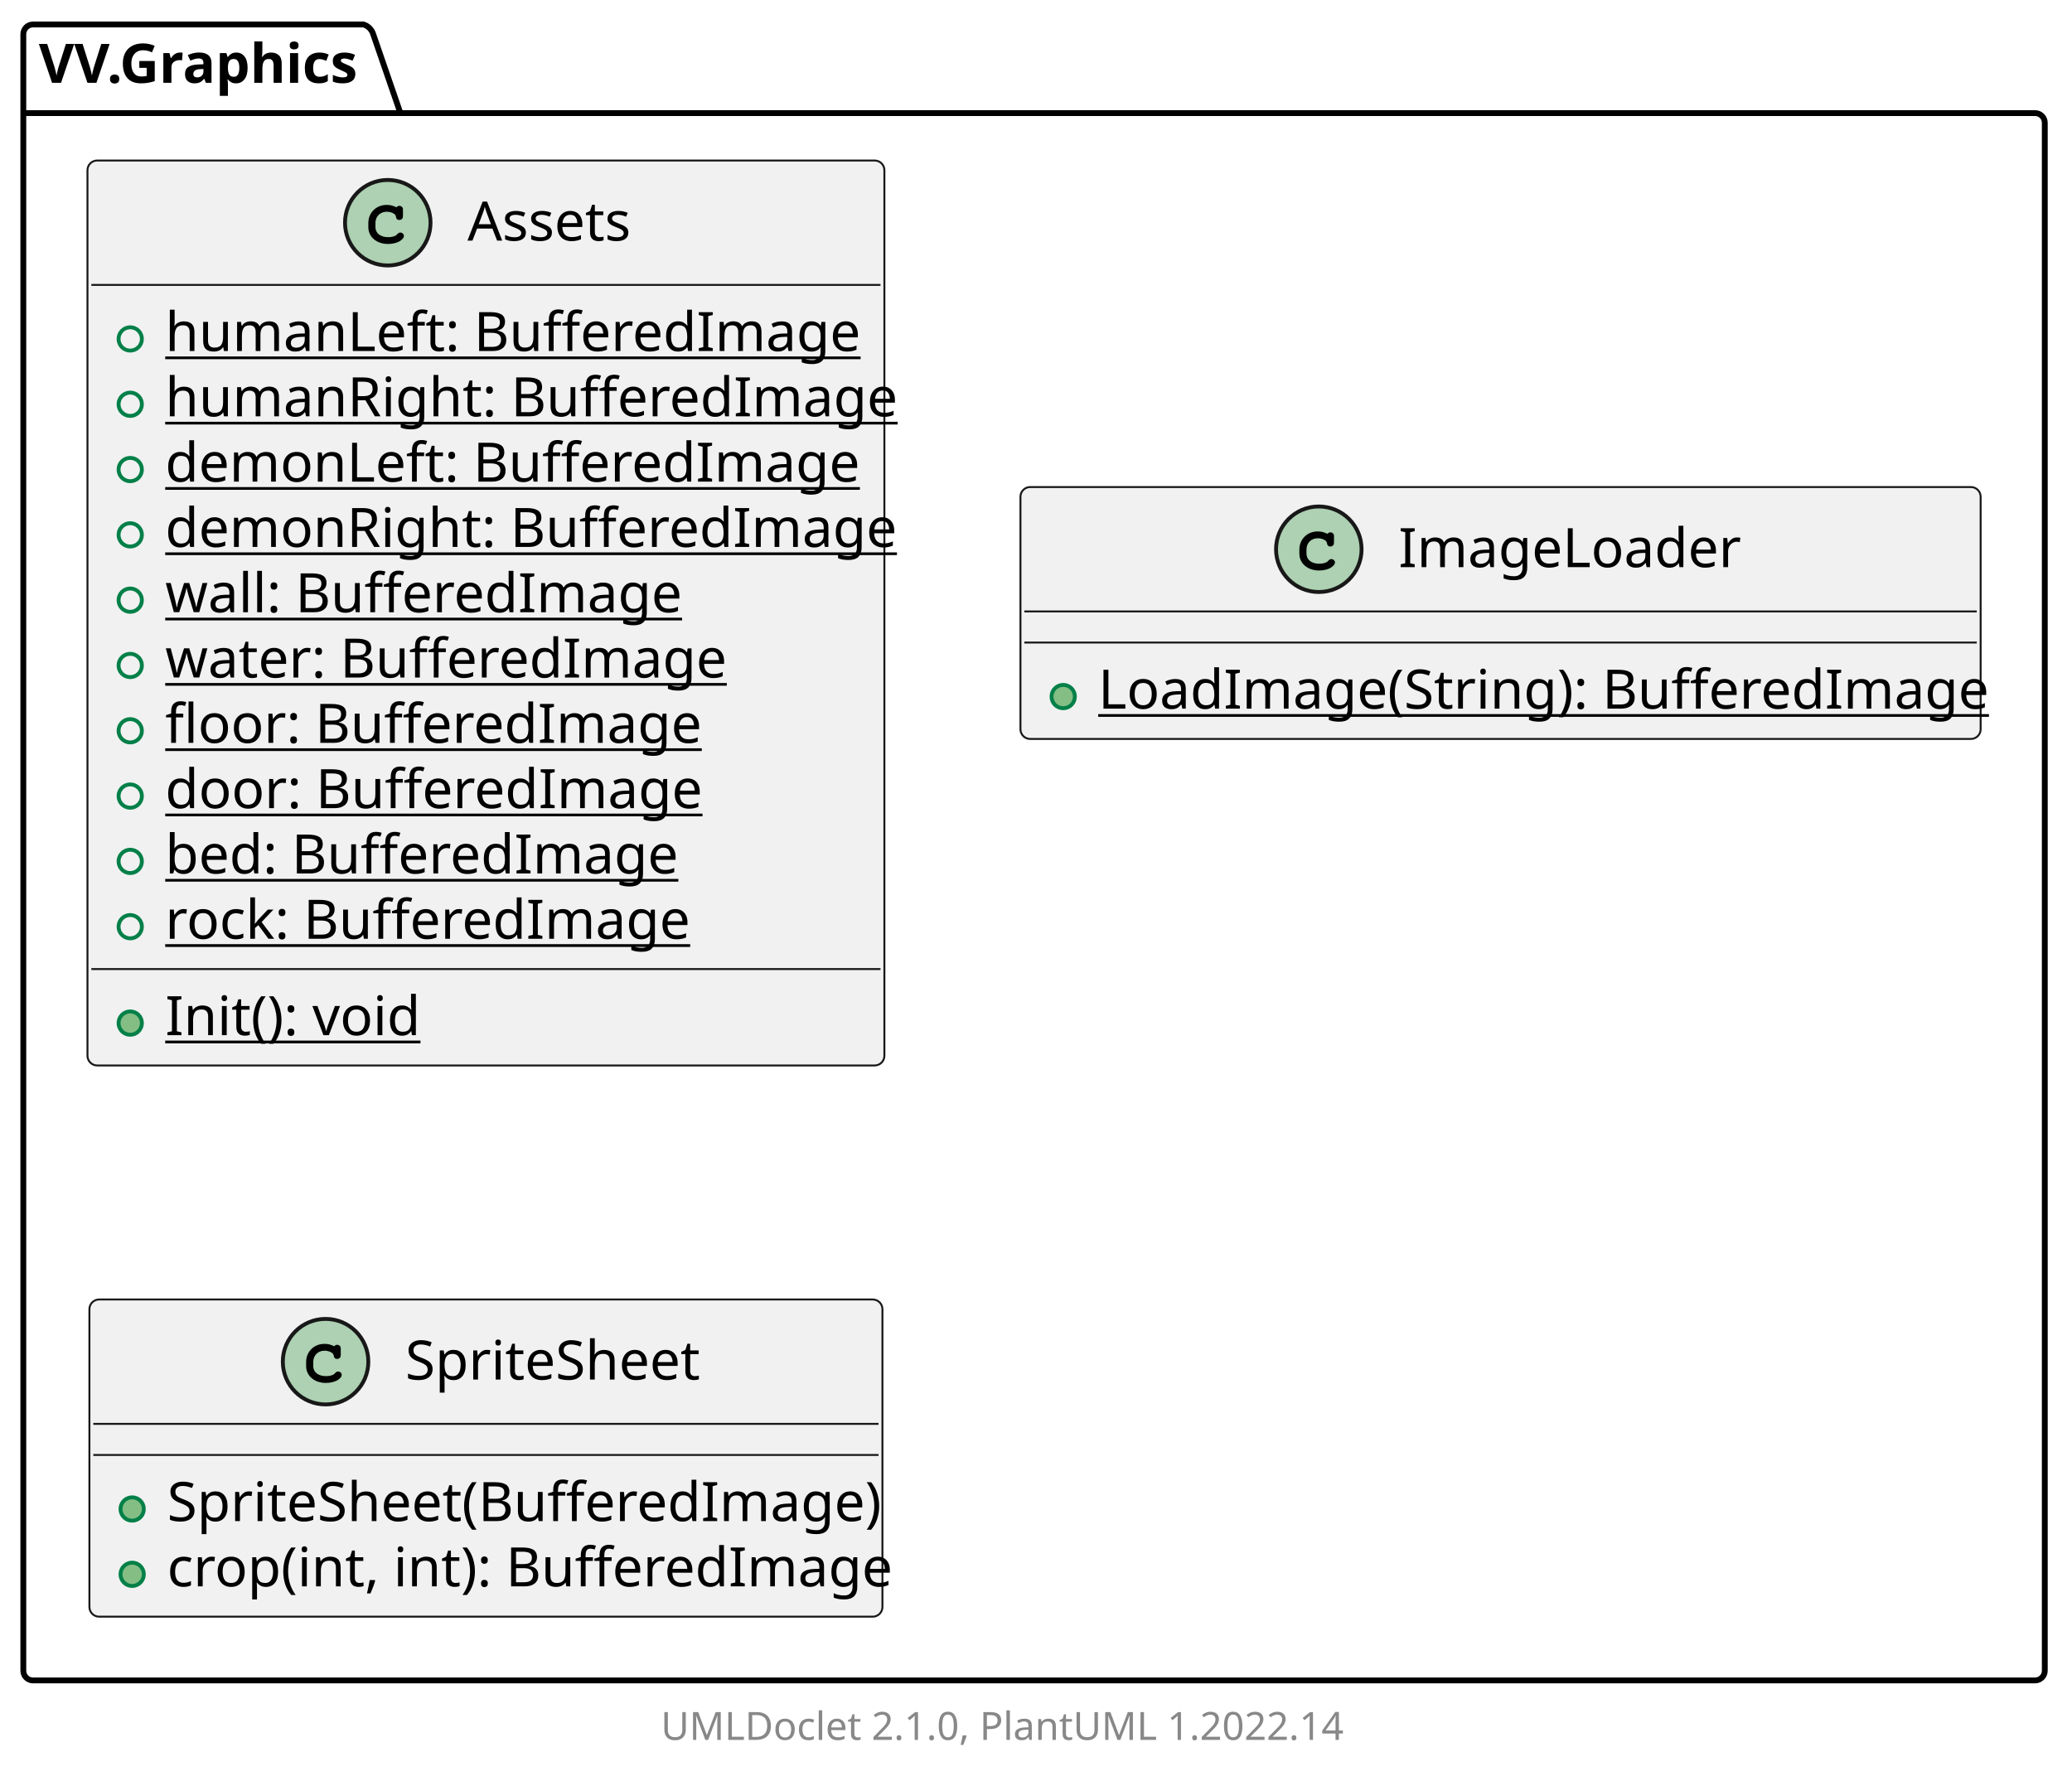
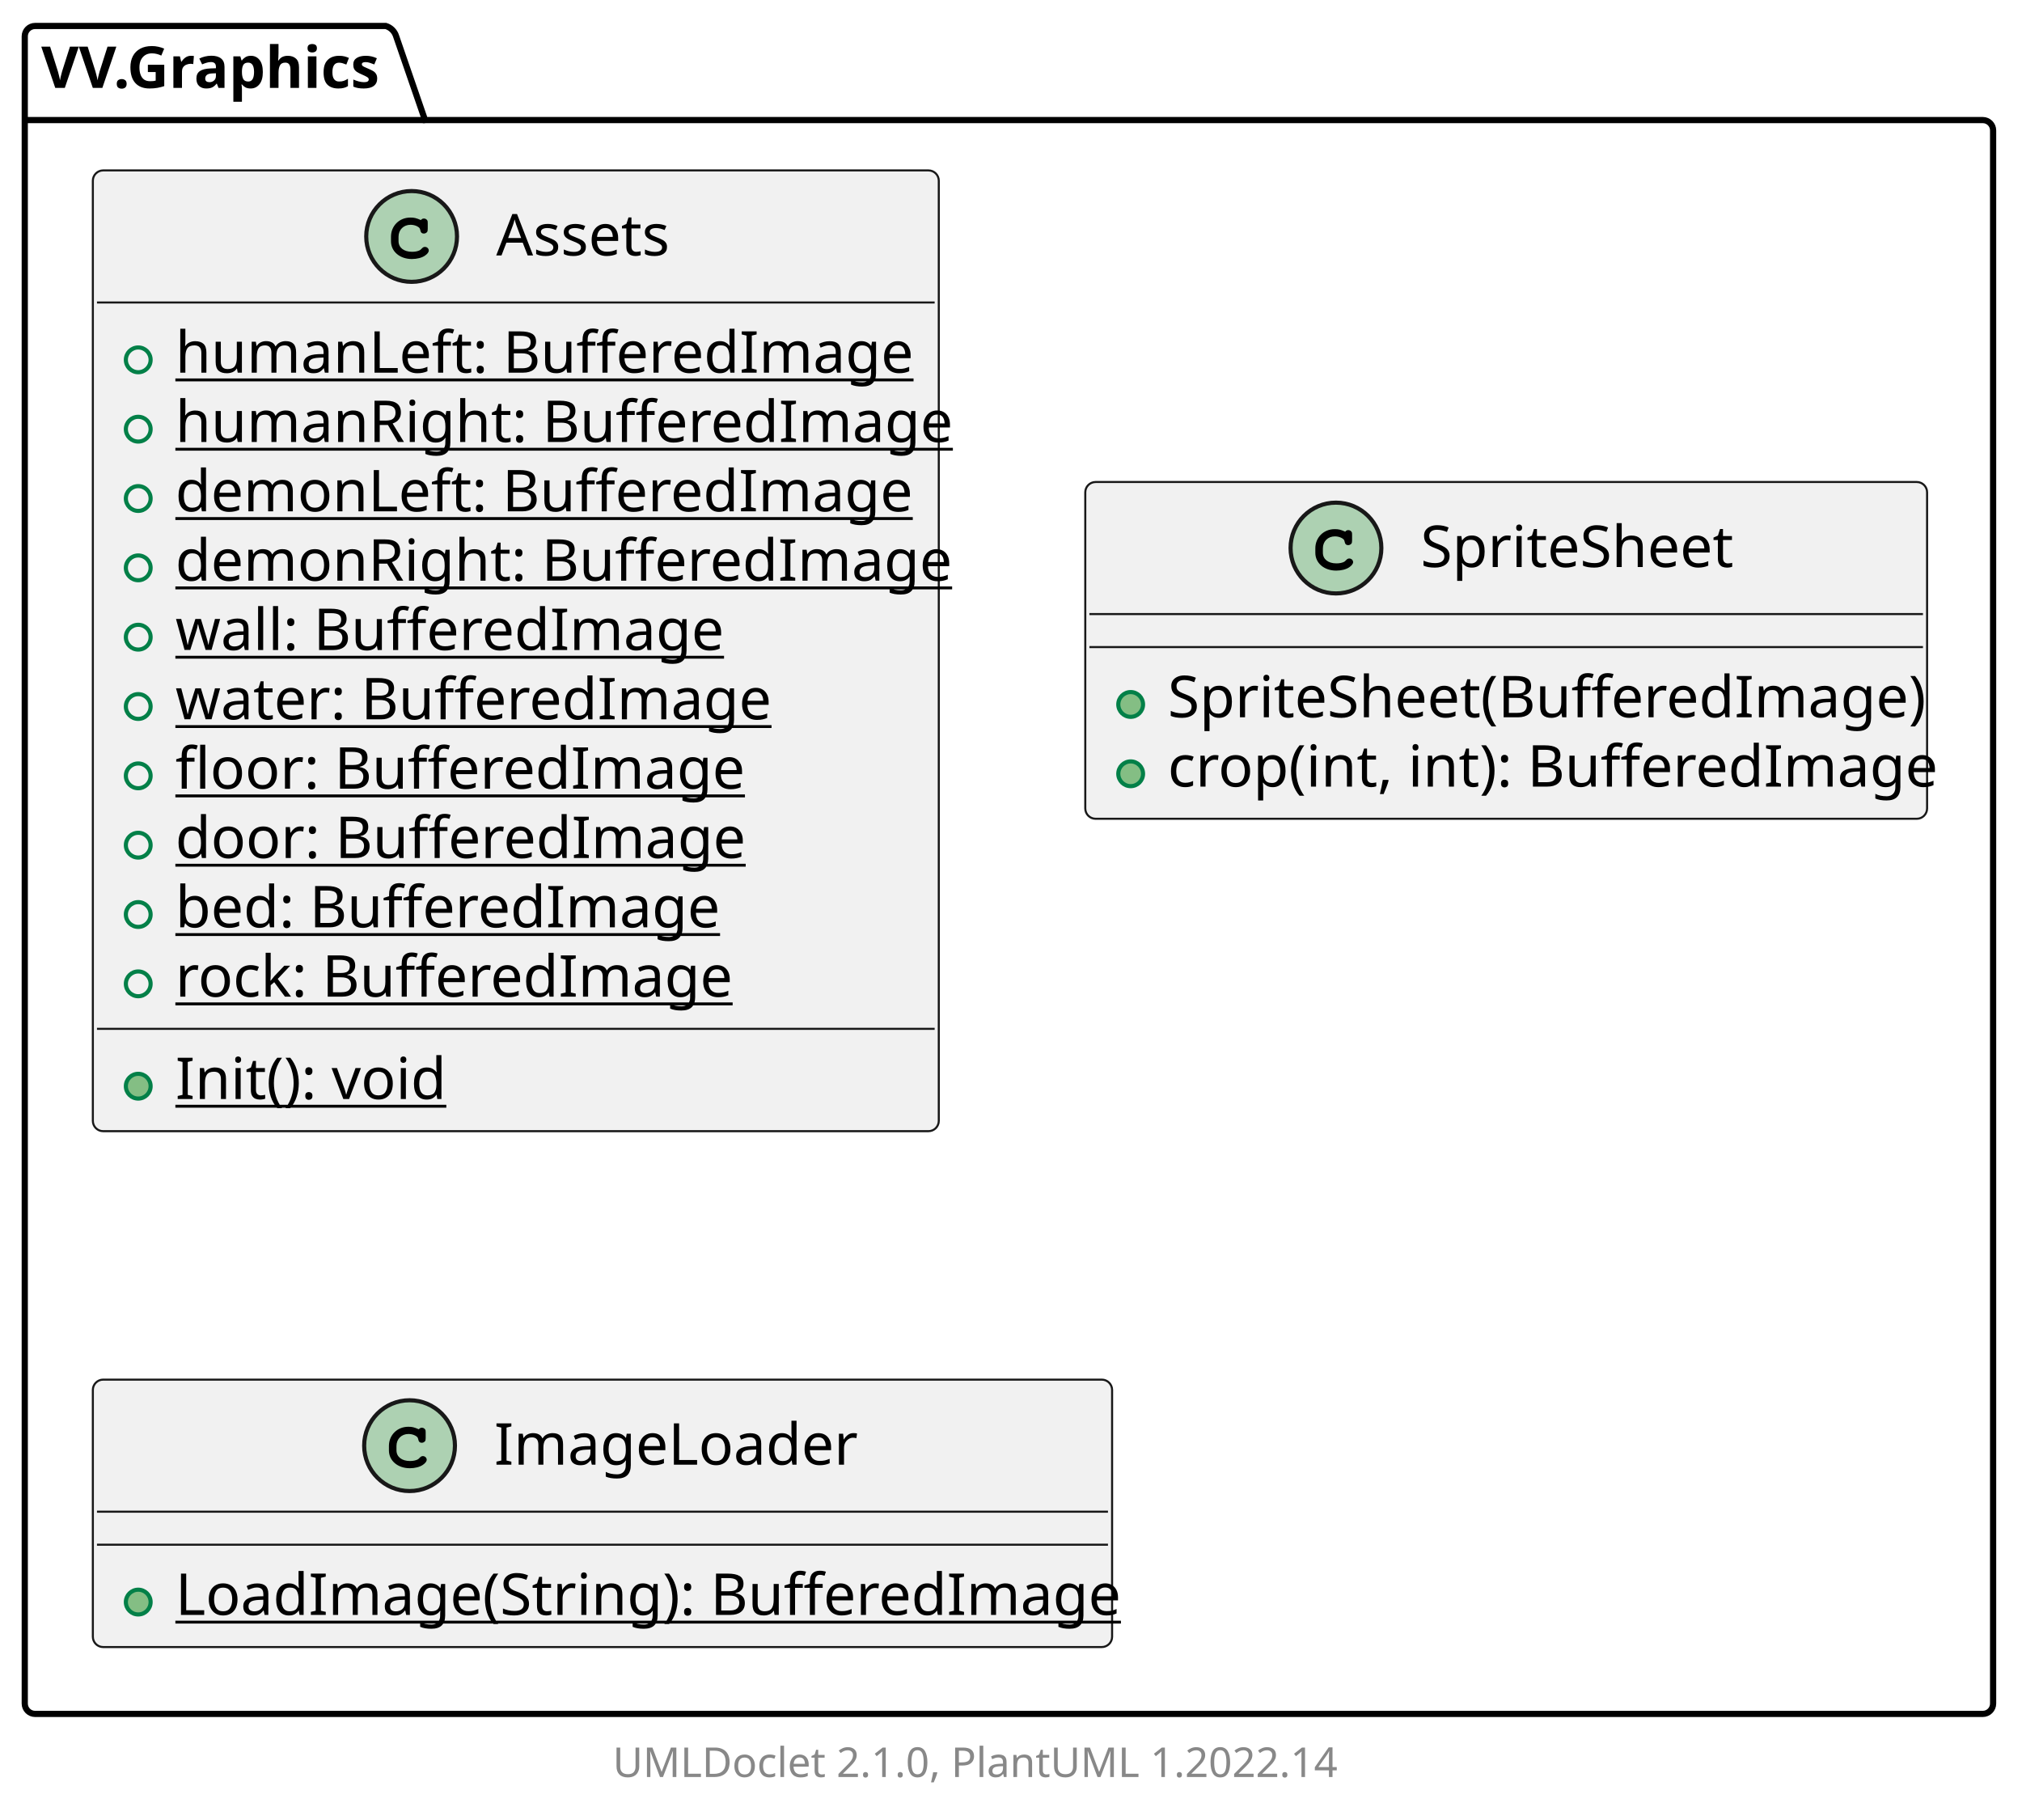
- <svg xmlns="http://www.w3.org/2000/svg" xmlns:xlink="http://www.w3.org/1999/xlink" contentStyleType="text/css" height="458px" preserveAspectRatio="none" style="width:533px;height:458px;background:#FFFFFF;" version="1.1" viewBox="0 0 533 458" width="533px" zoomAndPan="magnify">
+ <svg xmlns="http://www.w3.org/2000/svg" xmlns:xlink="http://www.w3.org/1999/xlink" contentStyleType="text/css" height="441px" preserveAspectRatio="none" style="width:490px;height:441px;background:#FFFFFF;" version="1.1" viewBox="0 0 490 441" width="490px" zoomAndPan="magnify">
  <defs />
  <g>
    <g id="cluster_VV.Graphics">
-       <path d="M8.5,6.294 L93.5,6.294 A3.75,3.75 0 0 1 96,8.794 L103,29.094 L523.5,29.094 A2.5,2.5 0 0 1 526,31.594 L526,429.794 A2.5,2.5 0 0 1 523.5,432.294 L8.5,432.294 A2.5,2.5 0 0 1 6,429.794 L6,8.794 A2.5,2.5 0 0 1 8.5,6.294 " fill="none" style="stroke:#000000;stroke-width:1.5;" />
+       <path d="M8.5,6.294 L93.5,6.294 A3.75,3.75 0 0 1 96,8.794 L103,29.094 L480.5,29.094 A2.5,2.5 0 0 1 483,31.594 L483,412.794 A2.5,2.5 0 0 1 480.5,415.294 L8.5,415.294 A2.5,2.5 0 0 1 6,412.794 L6,8.794 A2.5,2.5 0 0 1 8.5,6.294 " fill="none" style="stroke:#000000;stroke-width:1.5;" />
      <line style="stroke:#000000;stroke-width:1.5;" x1="6" x2="103" y1="29.094" y2="29.094" />
      <text fill="#000000" font-family="sans-serif" font-size="14" font-weight="bold" lengthAdjust="spacing" textLength="84" x="10" y="21.3">VV.Graphics</text>
    </g>
    <a href="Assets.html" target="_top" title="Assets.html" xlink:actuate="onRequest" xlink:href="Assets.html" xlink:show="new" xlink:title="Assets.html" xlink:type="simple">
      <g id="elem_VV.Graphics.Assets">
        <rect codeLine="3" fill="#F1F1F1" height="232.799" id="VV.Graphics.Assets" rx="2.5" ry="2.5" style="stroke:#181818;stroke-width:0.5;" width="205" x="22.5" y="41.294" />
        <ellipse cx="99.75" cy="57.294" fill="#ADD1B2" rx="11" ry="11" style="stroke:#181818;stroke-width:1.0;" />
        <path d="M94.75,58.45 C94.75,60.95 96.891,62.763 99.812,62.763 C101.047,62.763 102.219,62.466 102.969,61.95 C103.578,61.528 103.906,61.106 103.906,60.7 C103.906,60.231 103.484,59.825 102.984,59.825 C102.75,59.825 102.531,59.903 102.328,60.106 C101.891,60.544 101.891,60.544 101.719,60.638 C101.266,60.872 100.625,61.013 99.859,61.013 C97.859,61.013 96.578,59.997 96.578,58.419 L96.578,57.372 C96.578,55.669 97.797,54.466 99.5,54.466 C100.078,54.466 100.656,54.606 101.125,54.856 C101.594,55.122 101.766,55.31 101.828,55.669 C101.953,56.341 102.203,56.591 102.734,56.591 C103.016,56.591 103.297,56.45 103.484,56.231 C103.609,56.06 103.656,55.888 103.656,55.45 L103.656,54.091 C103.656,53.669 103.641,53.528 103.516,53.356 C103.344,53.106 103.062,52.95 102.734,52.95 C102.422,52.95 102.219,53.06 102,53.325 C100.828,52.825 100.391,52.716 99.438,52.716 C96.766,52.716 94.75,54.731 94.75,57.356 L94.75,58.45 Z " fill="#000000" />
        <text fill="#000000" font-family="sans-serif" font-size="14" lengthAdjust="spacing" textLength="42" x="120.25" y="61.9">Assets</text>
        <line style="stroke:#181818;stroke-width:0.5;" x1="23.5" x2="226.5" y1="73.294" y2="73.294" />
        <ellipse cx="33.5" cy="87.194" fill="none" rx="3" ry="3" style="stroke:#038048;stroke-width:1.0;" />
        <text fill="#000000" font-family="sans-serif" font-size="14" lengthAdjust="spacing" text-decoration="underline" textLength="170" x="42.5" y="90.3">humanLeft: BufferedImage</text>
        <ellipse cx="33.5" cy="103.994" fill="none" rx="3" ry="3" style="stroke:#038048;stroke-width:1.0;" />
        <text fill="#000000" font-family="sans-serif" font-size="14" lengthAdjust="spacing" text-decoration="underline" textLength="179" x="42.5" y="107.1">humanRight: BufferedImage</text>
        <ellipse cx="33.5" cy="120.794" fill="none" rx="3" ry="3" style="stroke:#038048;stroke-width:1.0;" />
        <text fill="#000000" font-family="sans-serif" font-size="14" lengthAdjust="spacing" text-decoration="underline" textLength="170" x="42.5" y="123.9">demonLeft: BufferedImage</text>
        <ellipse cx="33.5" cy="137.594" fill="none" rx="3" ry="3" style="stroke:#038048;stroke-width:1.0;" />
        <text fill="#000000" font-family="sans-serif" font-size="14" lengthAdjust="spacing" text-decoration="underline" textLength="179" x="42.5" y="140.7">demonRight: BufferedImage</text>
        <ellipse cx="33.5" cy="154.394" fill="none" rx="3" ry="3" style="stroke:#038048;stroke-width:1.0;" />
        <text fill="#000000" font-family="sans-serif" font-size="14" lengthAdjust="spacing" text-decoration="underline" textLength="126" x="42.5" y="157.5">wall: BufferedImage</text>
        <ellipse cx="33.5" cy="171.194" fill="none" rx="3" ry="3" style="stroke:#038048;stroke-width:1.0;" />
        <text fill="#000000" font-family="sans-serif" font-size="14" lengthAdjust="spacing" text-decoration="underline" textLength="137" x="42.5" y="174.3">water: BufferedImage</text>
        <ellipse cx="33.5" cy="187.994" fill="none" rx="3" ry="3" style="stroke:#038048;stroke-width:1.0;" />
        <text fill="#000000" font-family="sans-serif" font-size="14" lengthAdjust="spacing" text-decoration="underline" textLength="130" x="42.5" y="191.1">floor: BufferedImage</text>
        <ellipse cx="33.5" cy="204.793" fill="none" rx="3" ry="3" style="stroke:#038048;stroke-width:1.0;" />
        <text fill="#000000" font-family="sans-serif" font-size="14" lengthAdjust="spacing" text-decoration="underline" textLength="131" x="42.5" y="207.899">door: BufferedImage</text>
        <ellipse cx="33.5" cy="221.593" fill="none" rx="3" ry="3" style="stroke:#038048;stroke-width:1.0;" />
        <text fill="#000000" font-family="sans-serif" font-size="14" lengthAdjust="spacing" text-decoration="underline" textLength="126" x="42.5" y="224.699">bed: BufferedImage</text>
        <ellipse cx="33.5" cy="238.393" fill="none" rx="3" ry="3" style="stroke:#038048;stroke-width:1.0;" />
        <text fill="#000000" font-family="sans-serif" font-size="14" lengthAdjust="spacing" text-decoration="underline" textLength="129" x="42.5" y="241.499">rock: BufferedImage</text>
        <line style="stroke:#181818;stroke-width:0.5;" x1="23.5" x2="226.5" y1="249.293" y2="249.293" />
        <ellipse cx="33.5" cy="263.193" fill="#84BE84" rx="3" ry="3" style="stroke:#038048;stroke-width:1.0;" />
        <text fill="#000000" font-family="sans-serif" font-size="14" lengthAdjust="spacing" text-decoration="underline" textLength="63" x="42.5" y="266.299">Init(): void</text>
      </g>
    </a>
+     <a href="SpriteSheet.html" target="_top" title="SpriteSheet.html" xlink:actuate="onRequest" xlink:href="SpriteSheet.html" xlink:show="new" xlink:title="SpriteSheet.html" xlink:type="simple">
+       <g id="elem_VV.Graphics.SpriteSheet">
+         <rect codeLine="17" fill="#F1F1F1" height="81.6" id="VV.Graphics.SpriteSheet" rx="2.5" ry="2.5" style="stroke:#181818;stroke-width:0.5;" width="204" x="263" y="116.794" />
+         <ellipse cx="323.75" cy="132.794" fill="#ADD1B2" rx="11" ry="11" style="stroke:#181818;stroke-width:1.0;" />
+         <path d="M318.75,133.95 C318.75,136.45 320.891,138.263 323.812,138.263 C325.047,138.263 326.219,137.966 326.969,137.45 C327.578,137.028 327.906,136.607 327.906,136.2 C327.906,135.732 327.484,135.325 326.984,135.325 C326.75,135.325 326.531,135.403 326.328,135.607 C325.891,136.044 325.891,136.044 325.719,136.138 C325.266,136.372 324.625,136.513 323.859,136.513 C321.859,136.513 320.578,135.497 320.578,133.919 L320.578,132.872 C320.578,131.169 321.797,129.966 323.5,129.966 C324.078,129.966 324.656,130.107 325.125,130.357 C325.594,130.622 325.766,130.81 325.828,131.169 C325.953,131.841 326.203,132.091 326.734,132.091 C327.016,132.091 327.297,131.95 327.484,131.732 C327.609,131.56 327.656,131.388 327.656,130.95 L327.656,129.591 C327.656,129.169 327.641,129.028 327.516,128.857 C327.344,128.607 327.062,128.45 326.734,128.45 C326.422,128.45 326.219,128.56 326,128.825 C324.828,128.325 324.391,128.216 323.438,128.216 C320.766,128.216 318.75,130.232 318.75,132.857 L318.75,133.95 Z " fill="#000000" />
+         <text fill="#000000" font-family="sans-serif" font-size="14" lengthAdjust="spacing" textLength="74" x="344.25" y="137.4">SpriteSheet</text>
+         <line style="stroke:#181818;stroke-width:0.5;" x1="264" x2="466" y1="148.794" y2="148.794" />
+         <line style="stroke:#181818;stroke-width:0.5;" x1="264" x2="466" y1="156.794" y2="156.794" />
+         <ellipse cx="274" cy="170.694" fill="#84BE84" rx="3" ry="3" style="stroke:#038048;stroke-width:1.0;" />
+         <text fill="#000000" font-family="sans-serif" font-size="14" lengthAdjust="spacing" textLength="178" x="283" y="173.8">SpriteSheet(BufferedImage)</text>
+         <ellipse cx="274" cy="187.494" fill="#84BE84" rx="3" ry="3" style="stroke:#038048;stroke-width:1.0;" />
+         <text fill="#000000" font-family="sans-serif" font-size="14" lengthAdjust="spacing" textLength="178" x="283" y="190.6">crop(int, int): BufferedImage</text>
+       </g>
+     </a>
    <a href="ImageLoader.html" target="_top" title="ImageLoader.html" xlink:actuate="onRequest" xlink:href="ImageLoader.html" xlink:show="new" xlink:title="ImageLoader.html" xlink:type="simple">
      <g id="elem_VV.Graphics.ImageLoader">
-         <rect codeLine="17" fill="#F1F1F1" height="64.8" id="VV.Graphics.ImageLoader" rx="2.5" ry="2.5" style="stroke:#181818;stroke-width:0.5;" width="247" x="262.5" y="125.294" />
-         <ellipse cx="339.25" cy="141.294" fill="#ADD1B2" rx="11" ry="11" style="stroke:#181818;stroke-width:1.0;" />
-         <path d="M334.25,142.45 C334.25,144.95 336.391,146.763 339.312,146.763 C340.547,146.763 341.719,146.466 342.469,145.95 C343.078,145.528 343.406,145.107 343.406,144.7 C343.406,144.232 342.984,143.825 342.484,143.825 C342.25,143.825 342.031,143.903 341.828,144.107 C341.391,144.544 341.391,144.544 341.219,144.638 C340.766,144.872 340.125,145.013 339.359,145.013 C337.359,145.013 336.078,143.997 336.078,142.419 L336.078,141.372 C336.078,139.669 337.297,138.466 339,138.466 C339.578,138.466 340.156,138.607 340.625,138.857 C341.094,139.122 341.266,139.31 341.328,139.669 C341.453,140.341 341.703,140.591 342.234,140.591 C342.516,140.591 342.797,140.45 342.984,140.232 C343.109,140.06 343.156,139.888 343.156,139.45 L343.156,138.091 C343.156,137.669 343.141,137.528 343.016,137.357 C342.844,137.107 342.562,136.95 342.234,136.95 C341.922,136.95 341.719,137.06 341.5,137.325 C340.328,136.825 339.891,136.716 338.938,136.716 C336.266,136.716 334.25,138.732 334.25,141.357 L334.25,142.45 Z " fill="#000000" />
-         <text fill="#000000" font-family="sans-serif" font-size="14" lengthAdjust="spacing" textLength="85" x="359.75" y="145.9">ImageLoader</text>
-         <line style="stroke:#181818;stroke-width:0.5;" x1="263.5" x2="508.5" y1="157.294" y2="157.294" />
-         <line style="stroke:#181818;stroke-width:0.5;" x1="263.5" x2="508.5" y1="165.294" y2="165.294" />
-         <ellipse cx="273.5" cy="179.194" fill="#84BE84" rx="3" ry="3" style="stroke:#038048;stroke-width:1.0;" />
-         <text fill="#000000" font-family="sans-serif" font-size="14" lengthAdjust="spacing" text-decoration="underline" textLength="221" x="282.5" y="182.3">LoadImage(String): BufferedImage</text>
+         <rect codeLine="22" fill="#F1F1F1" height="64.8" id="VV.Graphics.ImageLoader" rx="2.5" ry="2.5" style="stroke:#181818;stroke-width:0.5;" width="247" x="22.5" y="334.294" />
+         <ellipse cx="99.25" cy="350.294" fill="#ADD1B2" rx="11" ry="11" style="stroke:#181818;stroke-width:1.0;" />
+         <path d="M94.25,351.45 C94.25,353.95 96.391,355.763 99.312,355.763 C100.547,355.763 101.719,355.466 102.469,354.95 C103.078,354.528 103.406,354.106 103.406,353.7 C103.406,353.231 102.984,352.825 102.484,352.825 C102.25,352.825 102.031,352.903 101.828,353.106 C101.391,353.544 101.391,353.544 101.219,353.638 C100.766,353.872 100.125,354.013 99.359,354.013 C97.359,354.013 96.078,352.997 96.078,351.419 L96.078,350.372 C96.078,348.669 97.297,347.466 99,347.466 C99.578,347.466 100.156,347.606 100.625,347.856 C101.094,348.122 101.266,348.31 101.328,348.669 C101.453,349.341 101.703,349.591 102.234,349.591 C102.516,349.591 102.797,349.45 102.984,349.231 C103.109,349.06 103.156,348.888 103.156,348.45 L103.156,347.091 C103.156,346.669 103.141,346.528 103.016,346.356 C102.844,346.106 102.562,345.95 102.234,345.95 C101.922,345.95 101.719,346.06 101.5,346.325 C100.328,345.825 99.891,345.716 98.938,345.716 C96.266,345.716 94.25,347.731 94.25,350.356 L94.25,351.45 Z " fill="#000000" />
+         <text fill="#000000" font-family="sans-serif" font-size="14" lengthAdjust="spacing" textLength="85" x="119.75" y="354.9">ImageLoader</text>
+         <line style="stroke:#181818;stroke-width:0.5;" x1="23.5" x2="268.5" y1="366.294" y2="366.294" />
+         <line style="stroke:#181818;stroke-width:0.5;" x1="23.5" x2="268.5" y1="374.294" y2="374.294" />
+         <ellipse cx="33.5" cy="388.194" fill="#84BE84" rx="3" ry="3" style="stroke:#038048;stroke-width:1.0;" />
+         <text fill="#000000" font-family="sans-serif" font-size="14" lengthAdjust="spacing" text-decoration="underline" textLength="221" x="42.5" y="391.3">LoadImage(String): BufferedImage</text>
      </g>
    </a>
-     <a href="SpriteSheet.html" target="_top" title="SpriteSheet.html" xlink:actuate="onRequest" xlink:href="SpriteSheet.html" xlink:show="new" xlink:title="SpriteSheet.html" xlink:type="simple">
-       <g id="elem_VV.Graphics.SpriteSheet">
-         <rect codeLine="21" fill="#F1F1F1" height="81.6" id="VV.Graphics.SpriteSheet" rx="2.5" ry="2.5" style="stroke:#181818;stroke-width:0.5;" width="204" x="23" y="334.294" />
-         <ellipse cx="83.75" cy="350.294" fill="#ADD1B2" rx="11" ry="11" style="stroke:#181818;stroke-width:1.0;" />
-         <path d="M78.75,351.45 C78.75,353.95 80.891,355.763 83.812,355.763 C85.047,355.763 86.219,355.466 86.969,354.95 C87.578,354.528 87.906,354.106 87.906,353.7 C87.906,353.231 87.484,352.825 86.984,352.825 C86.75,352.825 86.531,352.903 86.328,353.106 C85.891,353.544 85.891,353.544 85.719,353.638 C85.266,353.872 84.625,354.013 83.859,354.013 C81.859,354.013 80.578,352.997 80.578,351.419 L80.578,350.372 C80.578,348.669 81.797,347.466 83.5,347.466 C84.078,347.466 84.656,347.606 85.125,347.856 C85.594,348.122 85.766,348.31 85.828,348.669 C85.953,349.341 86.203,349.591 86.734,349.591 C87.016,349.591 87.297,349.45 87.484,349.231 C87.609,349.06 87.656,348.888 87.656,348.45 L87.656,347.091 C87.656,346.669 87.641,346.528 87.516,346.356 C87.344,346.106 87.062,345.95 86.734,345.95 C86.422,345.95 86.219,346.06 86,346.325 C84.828,345.825 84.391,345.716 83.438,345.716 C80.766,345.716 78.75,347.731 78.75,350.356 L78.75,351.45 Z " fill="#000000" />
-         <text fill="#000000" font-family="sans-serif" font-size="14" lengthAdjust="spacing" textLength="74" x="104.25" y="354.9">SpriteSheet</text>
-         <line style="stroke:#181818;stroke-width:0.5;" x1="24" x2="226" y1="366.294" y2="366.294" />
-         <line style="stroke:#181818;stroke-width:0.5;" x1="24" x2="226" y1="374.294" y2="374.294" />
-         <ellipse cx="34" cy="388.194" fill="#84BE84" rx="3" ry="3" style="stroke:#038048;stroke-width:1.0;" />
-         <text fill="#000000" font-family="sans-serif" font-size="14" lengthAdjust="spacing" textLength="178" x="43" y="391.3">SpriteSheet(BufferedImage)</text>
-         <ellipse cx="34" cy="404.994" fill="#84BE84" rx="3" ry="3" style="stroke:#038048;stroke-width:1.0;" />
-         <text fill="#000000" font-family="sans-serif" font-size="14" lengthAdjust="spacing" textLength="178" x="43" y="408.1">crop(int, int): BufferedImage</text>
-       </g>
-     </a>
-     <text fill="#888888" font-family="sans-serif" font-size="10" lengthAdjust="spacing" textLength="179" x="170" y="447.584">UMLDoclet 2.1.0, PlantUML 1.2022.14</text>
+     <text fill="#888888" font-family="sans-serif" font-size="10" lengthAdjust="spacing" textLength="179" x="148.5" y="430.584">UMLDoclet 2.1.0, PlantUML 1.2022.14</text>
  </g>
</svg>
